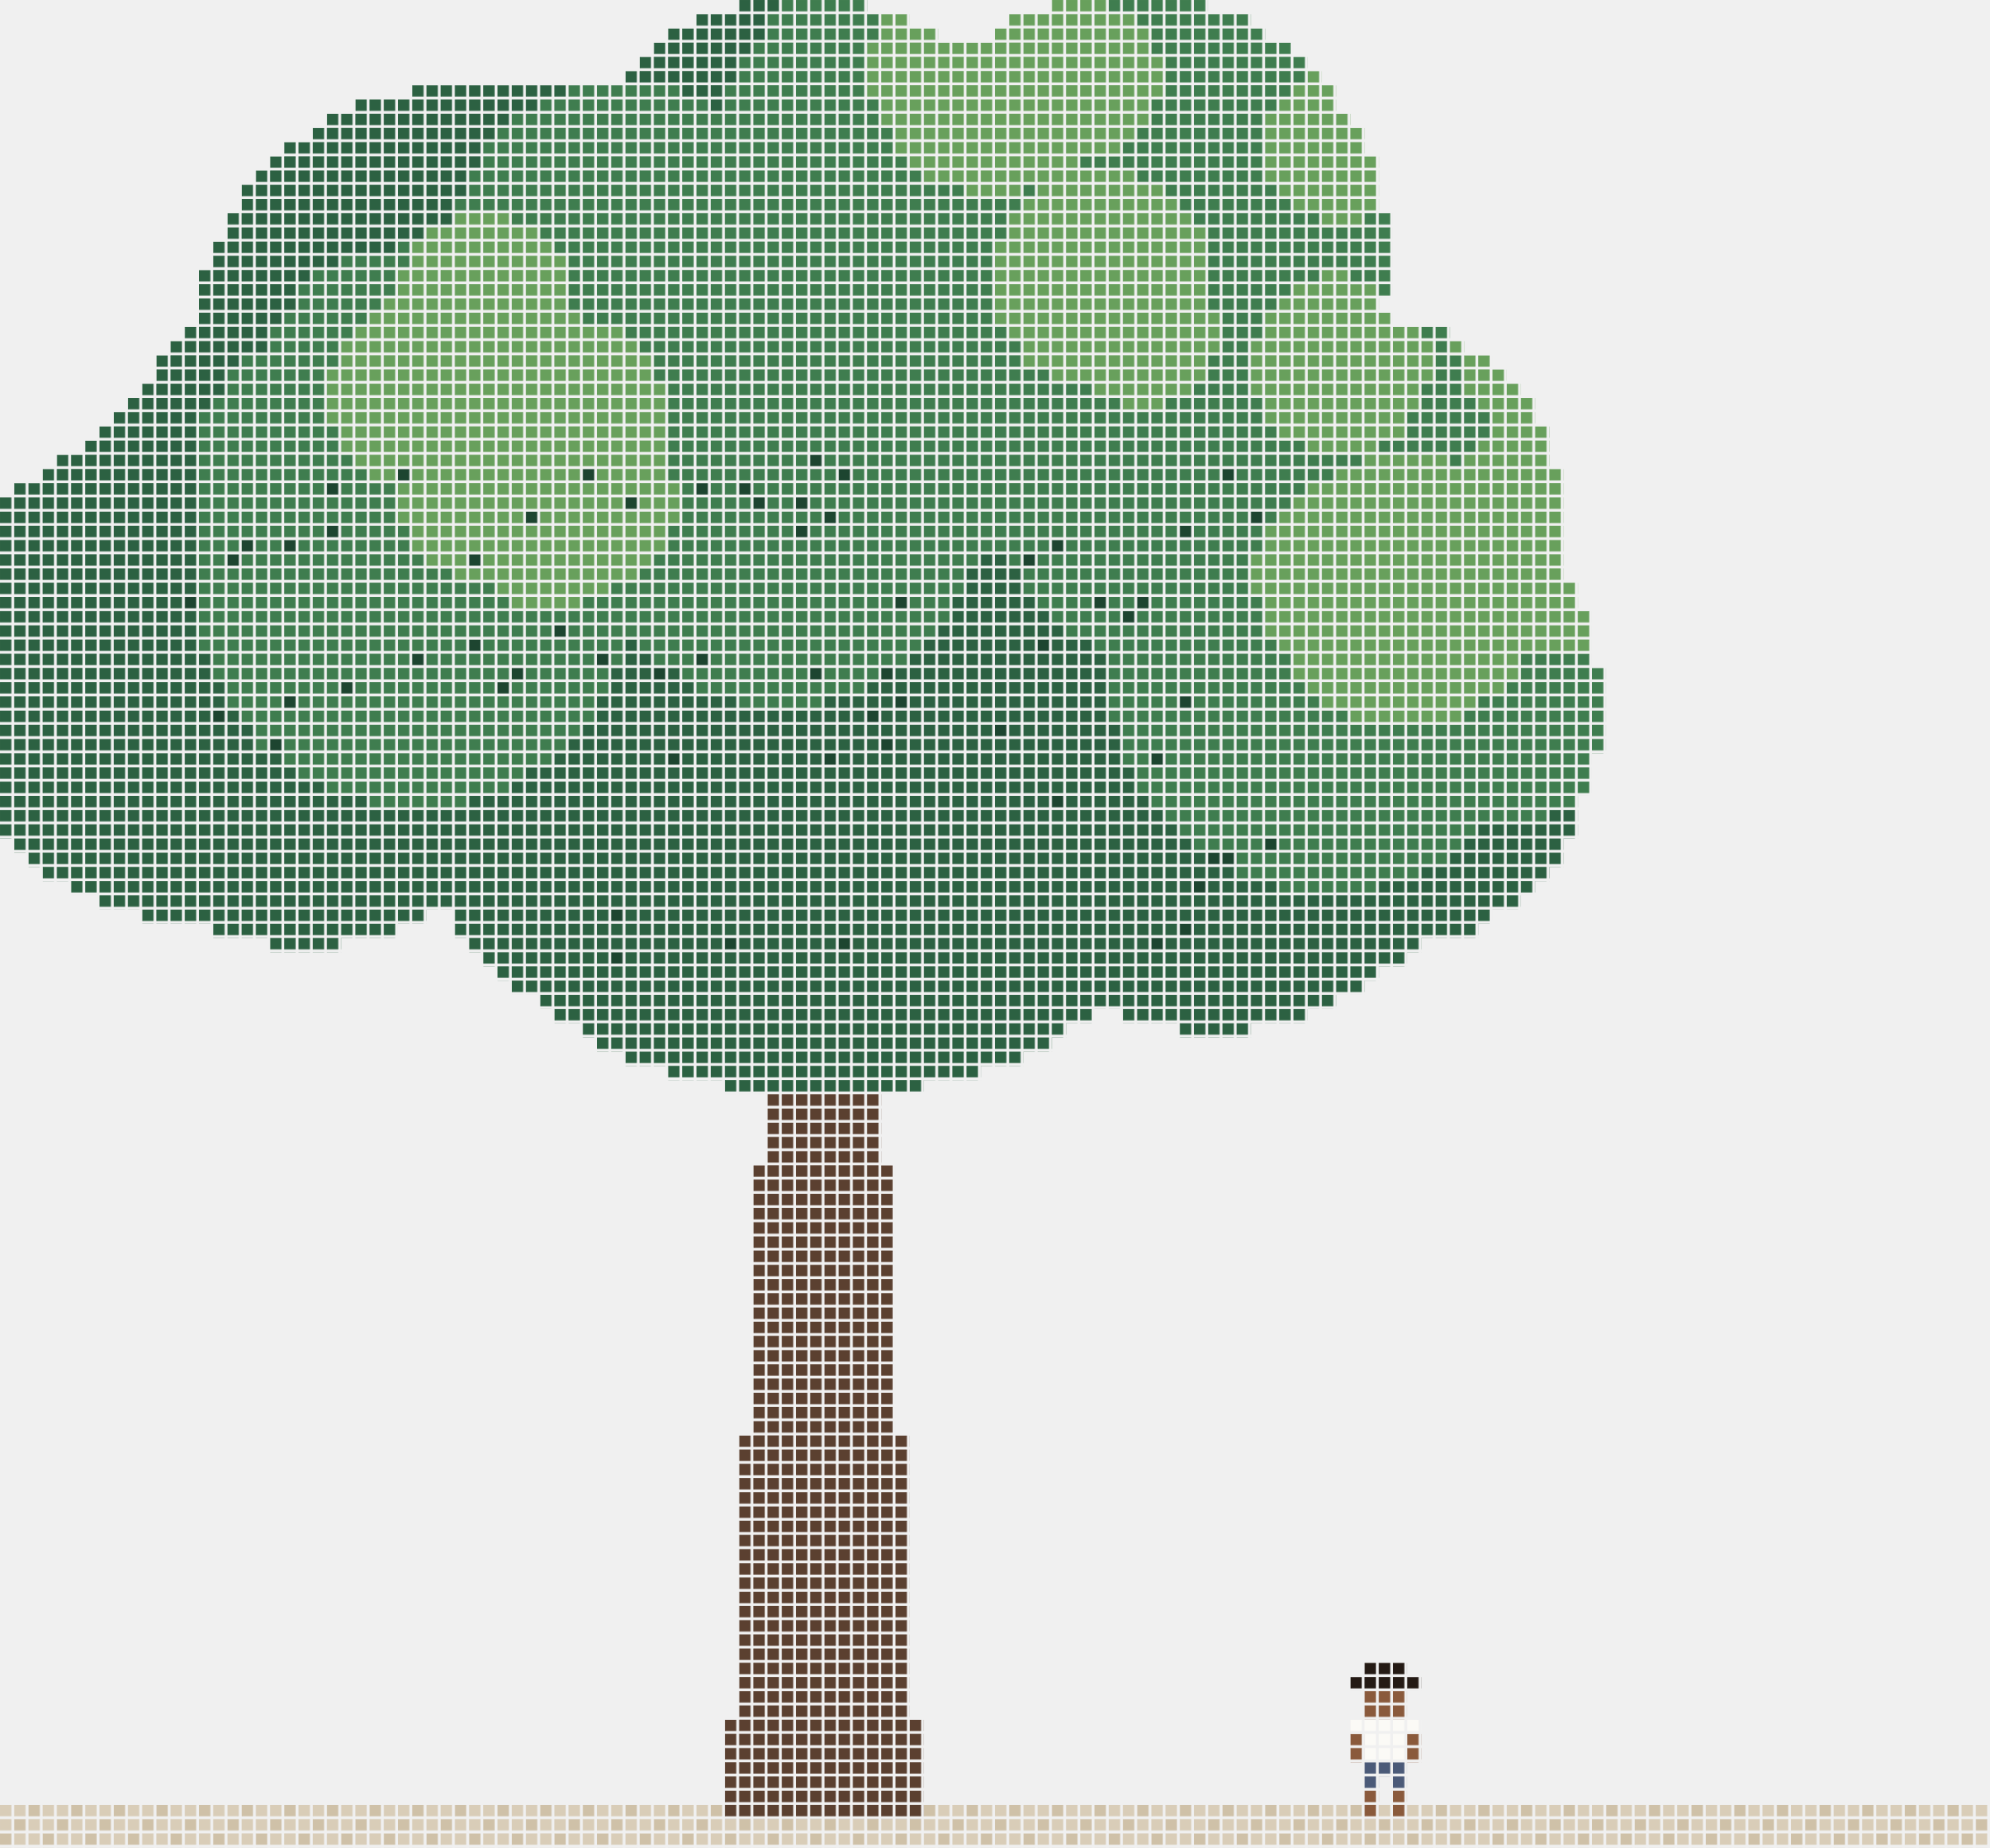
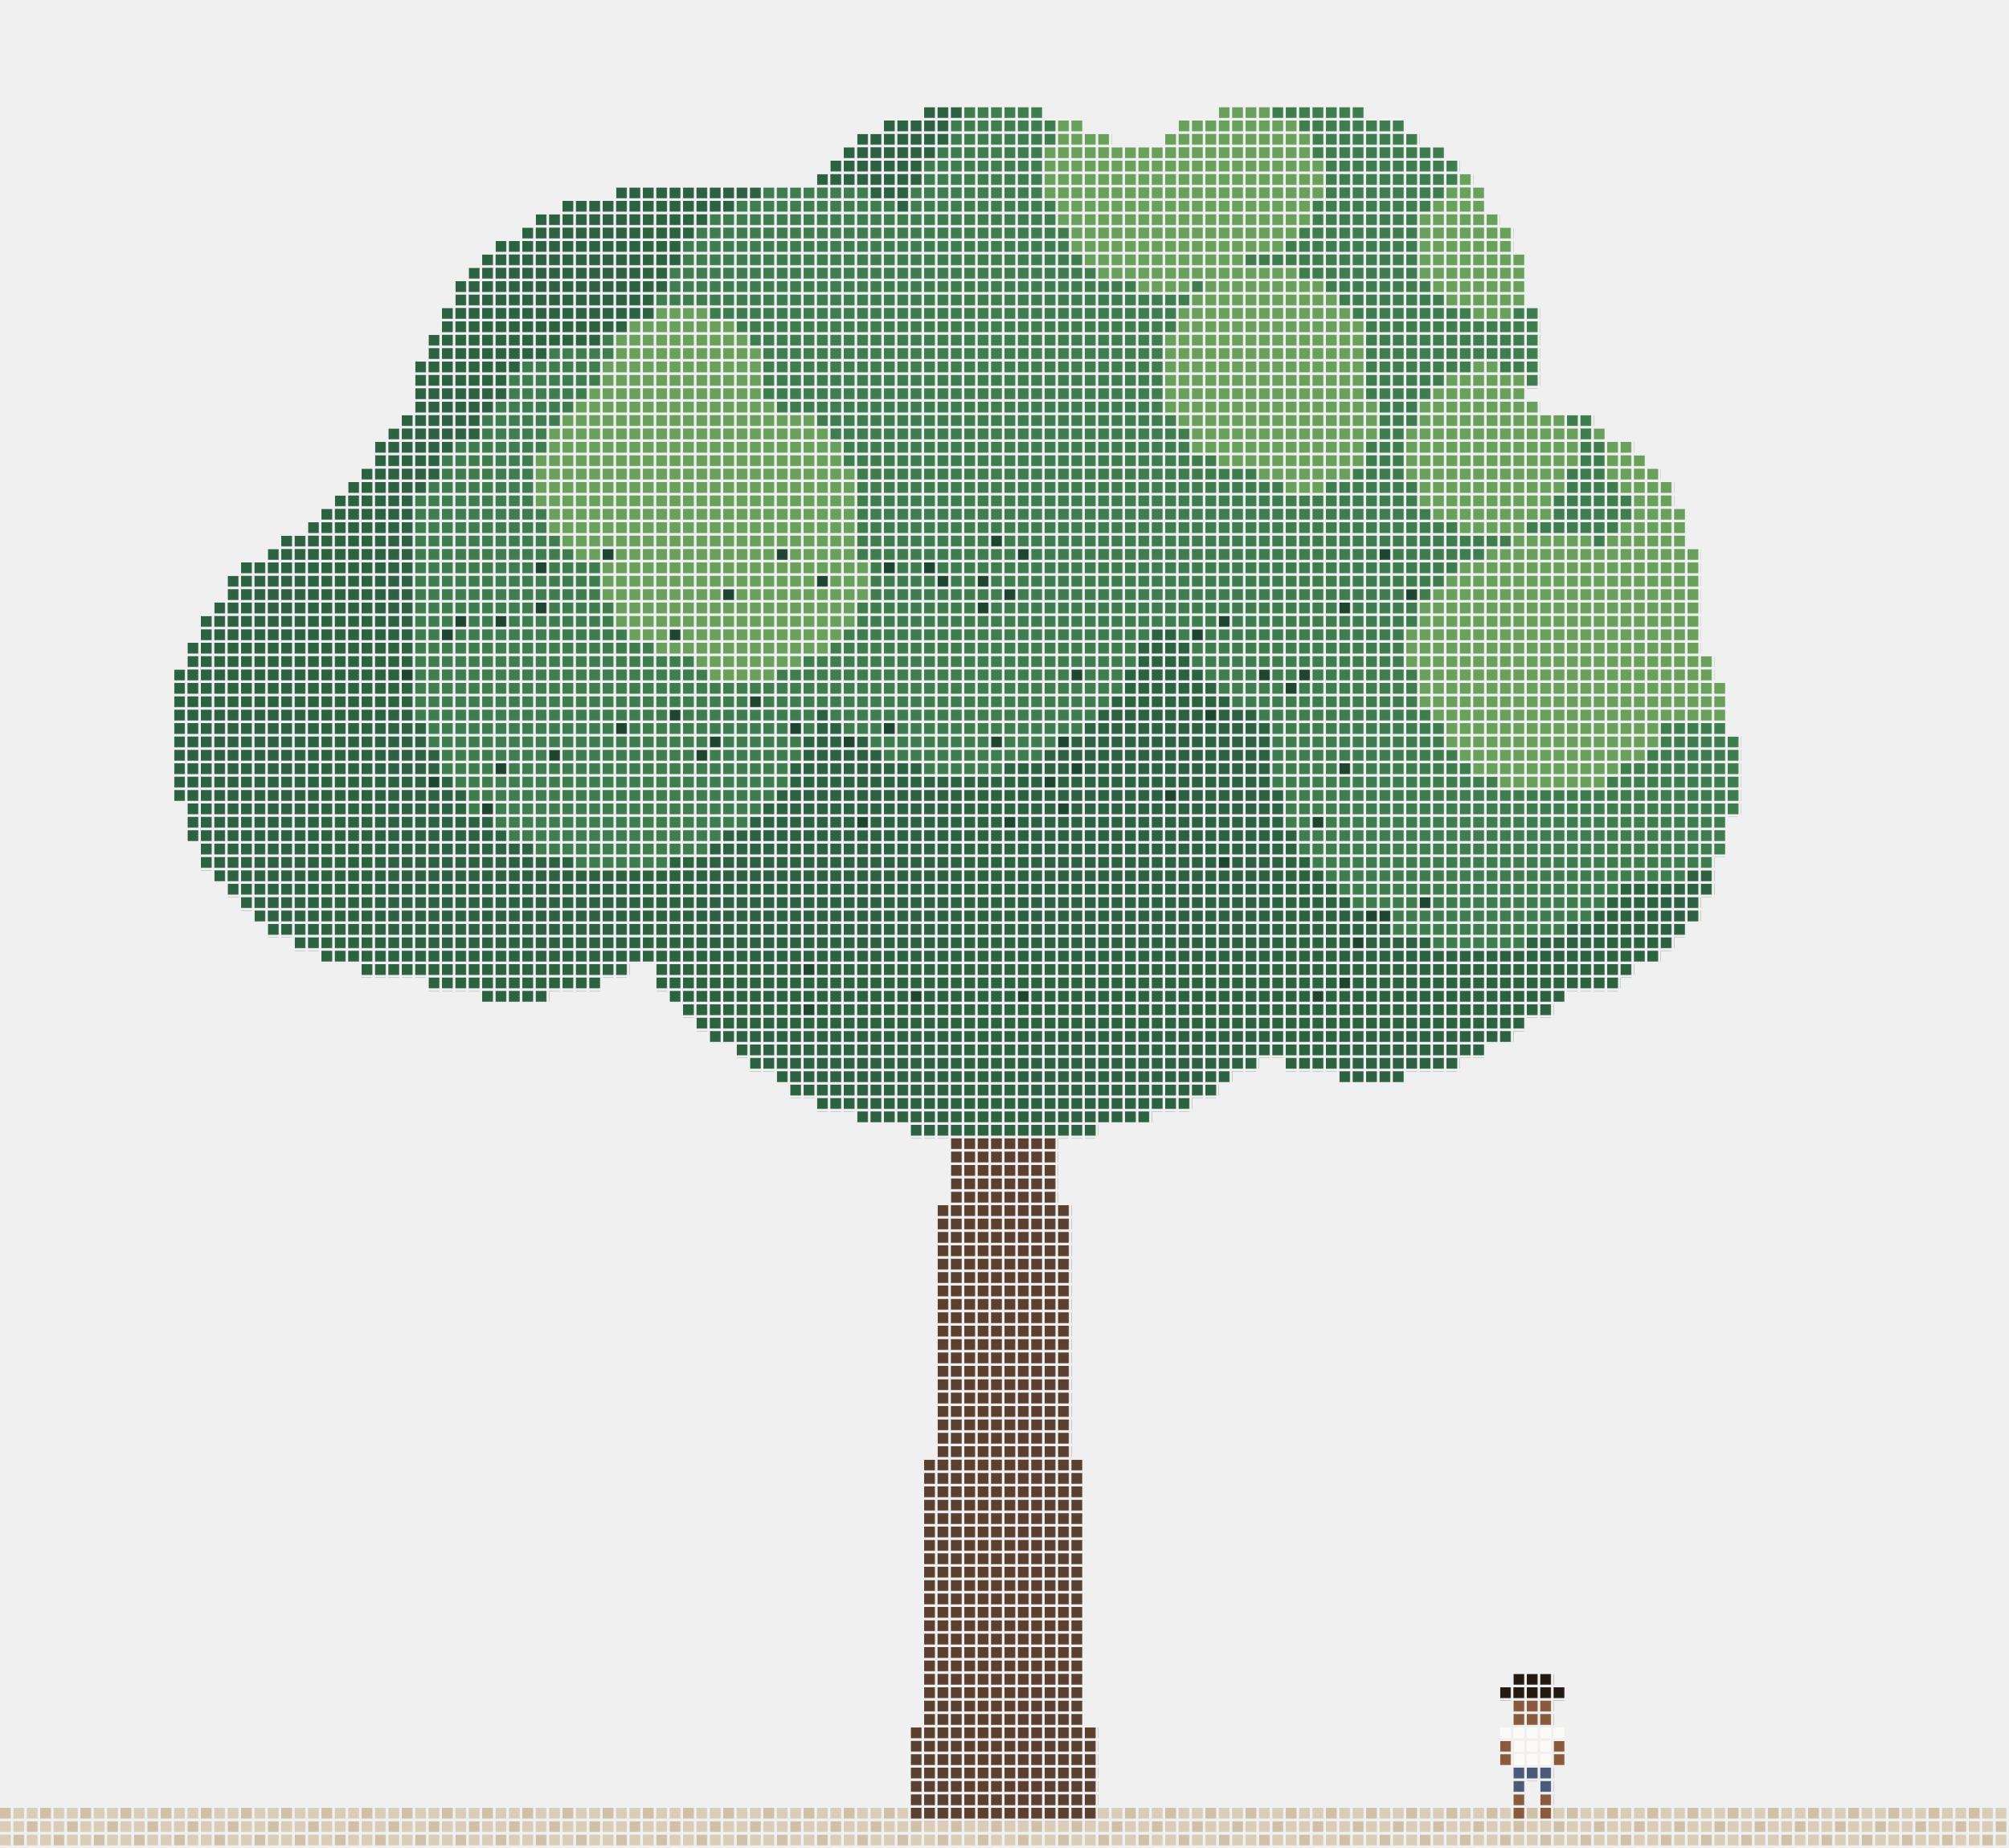
- <svg xmlns="http://www.w3.org/2000/svg" viewBox="0 0 140 130" preserveAspectRatio="xMidYMax meet">
+ <svg xmlns="http://www.w3.org/2000/svg" viewBox="0 0 150 138" preserveAspectRatio="xMidYMax meet">
  <defs>
    <pattern id="c" width="1" height="1" patternUnits="userSpaceOnUse">
      <rect width="0.8" height="0.8" fill="#fff" />
    </pattern>
    <mask id="m">
      <rect width="100%" height="100%" fill="url(#c)" />
    </mask>
  </defs>
  <g mask="url(#m)">
-     <path fill="#d9cdb8" d="M0 127h2v1h-2zM3 127h2v1h-2zM6 127h2v1h-2zM9 127h2v1h-2zM12 127h2v1h-2zM15 127h2v1h-2zM18 127h2v1h-2zM21 127h2v1h-2zM24 127h2v1h-2zM27 127h2v1h-2zM30 127h2v1h-2zM33 127h2v1h-2zM36 127h2v1h-2zM39 127h2v1h-2zM42 127h2v1h-2zM45 127h2v1h-2zM48 127h2v1h-2zM66 127h2v1h-2zM69 127h2v1h-2zM72 127h2v1h-2zM75 127h2v1h-2zM78 127h2v1h-2zM81 127h2v1h-2zM84 127h2v1h-2zM87 127h2v1h-2zM90 127h2v1h-2zM93 127h2v1h-2zM97 127h1v1h-1zM99 127h2v1h-2zM102 127h2v1h-2zM105 127h2v1h-2zM108 127h2v1h-2zM111 127h2v1h-2zM114 127h2v1h-2zM117 127h2v1h-2zM120 127h2v1h-2zM123 127h2v1h-2zM126 127h2v1h-2zM129 127h2v1h-2zM132 127h2v1h-2zM135 127h2v1h-2zM138 127h2v1h-2zM0 128h1v1h-1zM2 128h2v1h-2zM5 128h2v1h-2zM8 128h2v1h-2zM11 128h2v1h-2zM14 128h2v1h-2zM17 128h2v1h-2zM20 128h2v1h-2zM23 128h2v1h-2zM26 128h2v1h-2zM29 128h2v1h-2zM32 128h2v1h-2zM35 128h2v1h-2zM38 128h2v1h-2zM41 128h2v1h-2zM44 128h2v1h-2zM47 128h2v1h-2zM50 128h2v1h-2zM53 128h2v1h-2zM56 128h2v1h-2zM59 128h2v1h-2zM62 128h2v1h-2zM65 128h2v1h-2zM68 128h2v1h-2zM71 128h2v1h-2zM74 128h2v1h-2zM77 128h2v1h-2zM80 128h2v1h-2zM83 128h2v1h-2zM86 128h2v1h-2zM89 128h2v1h-2zM92 128h2v1h-2zM95 128h2v1h-2zM98 128h2v1h-2zM101 128h2v1h-2zM104 128h2v1h-2zM107 128h2v1h-2zM110 128h2v1h-2zM113 128h2v1h-2zM116 128h2v1h-2zM119 128h2v1h-2zM122 128h2v1h-2zM125 128h2v1h-2zM128 128h2v1h-2zM131 128h2v1h-2zM134 128h2v1h-2zM137 128h2v1h-2zM1 129h2v1h-2zM4 129h2v1h-2zM7 129h2v1h-2zM10 129h2v1h-2zM13 129h2v1h-2zM16 129h2v1h-2zM19 129h2v1h-2zM22 129h2v1h-2zM25 129h2v1h-2zM28 129h2v1h-2zM31 129h2v1h-2zM34 129h2v1h-2zM37 129h2v1h-2zM40 129h2v1h-2zM43 129h2v1h-2zM46 129h2v1h-2zM49 129h2v1h-2zM52 129h2v1h-2zM55 129h2v1h-2zM58 129h2v1h-2zM61 129h2v1h-2zM64 129h2v1h-2zM67 129h2v1h-2zM70 129h2v1h-2zM73 129h2v1h-2zM76 129h2v1h-2zM79 129h2v1h-2zM82 129h2v1h-2zM85 129h2v1h-2zM88 129h2v1h-2zM91 129h2v1h-2zM94 129h2v1h-2zM97 129h2v1h-2zM100 129h2v1h-2zM103 129h2v1h-2zM106 129h2v1h-2zM109 129h2v1h-2zM112 129h2v1h-2zM115 129h2v1h-2zM118 129h2v1h-2zM121 129h2v1h-2zM124 129h2v1h-2zM127 129h2v1h-2zM130 129h2v1h-2zM133 129h2v1h-2zM136 129h2v1h-2zM139 129h1v1h-1z" />
-     <path fill="#cfc1a8" d="M2 127h1v1h-1zM5 127h1v1h-1zM8 127h1v1h-1zM11 127h1v1h-1zM14 127h1v1h-1zM17 127h1v1h-1zM20 127h1v1h-1zM23 127h1v1h-1zM26 127h1v1h-1zM29 127h1v1h-1zM32 127h1v1h-1zM35 127h1v1h-1zM38 127h1v1h-1zM41 127h1v1h-1zM44 127h1v1h-1zM47 127h1v1h-1zM50 127h1v1h-1zM65 127h1v1h-1zM68 127h1v1h-1zM71 127h1v1h-1zM74 127h1v1h-1zM77 127h1v1h-1zM80 127h1v1h-1zM83 127h1v1h-1zM86 127h1v1h-1zM89 127h1v1h-1zM92 127h1v1h-1zM95 127h1v1h-1zM101 127h1v1h-1zM104 127h1v1h-1zM107 127h1v1h-1zM110 127h1v1h-1zM113 127h1v1h-1zM116 127h1v1h-1zM119 127h1v1h-1zM122 127h1v1h-1zM125 127h1v1h-1zM128 127h1v1h-1zM131 127h1v1h-1zM134 127h1v1h-1zM137 127h1v1h-1zM1 128h1v1h-1zM4 128h1v1h-1zM7 128h1v1h-1zM10 128h1v1h-1zM13 128h1v1h-1zM16 128h1v1h-1zM19 128h1v1h-1zM22 128h1v1h-1zM25 128h1v1h-1zM28 128h1v1h-1zM31 128h1v1h-1zM34 128h1v1h-1zM37 128h1v1h-1zM40 128h1v1h-1zM43 128h1v1h-1zM46 128h1v1h-1zM49 128h1v1h-1zM52 128h1v1h-1zM55 128h1v1h-1zM58 128h1v1h-1zM61 128h1v1h-1zM64 128h1v1h-1zM67 128h1v1h-1zM70 128h1v1h-1zM73 128h1v1h-1zM76 128h1v1h-1zM79 128h1v1h-1zM82 128h1v1h-1zM85 128h1v1h-1zM88 128h1v1h-1zM91 128h1v1h-1zM94 128h1v1h-1zM97 128h1v1h-1zM100 128h1v1h-1zM103 128h1v1h-1zM106 128h1v1h-1zM109 128h1v1h-1zM112 128h1v1h-1zM115 128h1v1h-1zM118 128h1v1h-1zM121 128h1v1h-1zM124 128h1v1h-1zM127 128h1v1h-1zM130 128h1v1h-1zM133 128h1v1h-1zM136 128h1v1h-1zM139 128h1v1h-1zM0 129h1v1h-1zM3 129h1v1h-1zM6 129h1v1h-1zM9 129h1v1h-1zM12 129h1v1h-1zM15 129h1v1h-1zM18 129h1v1h-1zM21 129h1v1h-1zM24 129h1v1h-1zM27 129h1v1h-1zM30 129h1v1h-1zM33 129h1v1h-1zM36 129h1v1h-1zM39 129h1v1h-1zM42 129h1v1h-1zM45 129h1v1h-1zM48 129h1v1h-1zM51 129h1v1h-1zM54 129h1v1h-1zM57 129h1v1h-1zM60 129h1v1h-1zM63 129h1v1h-1zM66 129h1v1h-1zM69 129h1v1h-1zM72 129h1v1h-1zM75 129h1v1h-1zM78 129h1v1h-1zM81 129h1v1h-1zM84 129h1v1h-1zM87 129h1v1h-1zM90 129h1v1h-1zM93 129h1v1h-1zM96 129h1v1h-1zM99 129h1v1h-1zM102 129h1v1h-1zM105 129h1v1h-1zM108 129h1v1h-1zM111 129h1v1h-1zM114 129h1v1h-1zM117 129h1v1h-1zM120 129h1v1h-1zM123 129h1v1h-1zM126 129h1v1h-1zM129 129h1v1h-1zM132 129h1v1h-1zM135 129h1v1h-1zM138 129h1v1h-1z" />
-     <path fill="#5b4030" d="M54 77h8v1h-8zM54 78h8v1h-8zM54 79h8v1h-8zM54 80h8v1h-8zM54 81h8v1h-8zM53 82h10v1h-10zM53 83h10v1h-10zM53 84h10v1h-10zM53 85h10v1h-10zM53 86h10v1h-10zM53 87h10v1h-10zM53 88h10v1h-10zM53 89h10v1h-10zM53 90h10v1h-10zM53 91h10v1h-10zM53 92h10v1h-10zM53 93h10v1h-10zM53 94h10v1h-10zM53 95h10v1h-10zM53 96h10v1h-10zM53 97h10v1h-10zM53 98h10v1h-10zM53 99h10v1h-10zM53 100h10v1h-10zM52 101h12v1h-12zM52 102h12v1h-12zM52 103h12v1h-12zM52 104h12v1h-12zM52 105h12v1h-12zM52 106h12v1h-12zM52 107h12v1h-12zM52 108h12v1h-12zM52 109h12v1h-12zM52 110h12v1h-12zM52 111h12v1h-12zM52 112h12v1h-12zM52 113h12v1h-12zM52 114h12v1h-12zM52 115h12v1h-12zM52 116h12v1h-12zM52 117h12v1h-12zM52 118h12v1h-12zM52 119h12v1h-12zM52 120h12v1h-12zM51 121h14v1h-14zM51 122h14v1h-14zM51 123h14v1h-14zM51 124h14v1h-14zM51 125h14v1h-14zM51 126h14v1h-14zM51 127h14v1h-14z" />
-     <path fill="#2c6142" d="M52 0h3v1h-3zM49 1h5v1h-5zM47 2h7v1h-7zM46 3h7v1h-7zM45 4h7v1h-7zM44 5h8v1h-8zM29 6h11v1h-11zM48 6h3v1h-3zM25 7h13v1h-13zM50 7h1v1h-1zM23 8h13v1h-13zM22 9h13v1h-13zM20 10h14v1h-14zM19 11h15v1h-15zM18 12h15v1h-15zM17 13h16v1h-16zM17 14h15v1h-15zM16 15h16v1h-16zM16 16h14v1h-14zM15 17h13v1h-13zM15 18h9v1h-9zM14 19h8v1h-8zM14 20h7v1h-7zM14 21h7v1h-7zM14 22h6v1h-6zM13 23h6v1h-6zM12 24h7v1h-7zM11 25h6v1h-6zM11 26h5v1h-5zM10 27h6v1h-6zM9 28h6v1h-6zM8 29h6v1h-6zM7 30h7v1h-7zM6 31h8v1h-8zM4 32h10v1h-10zM3 33h11v1h-11zM1 34h13v1h-13zM0 35h14v1h-14zM0 36h14v1h-14zM0 37h14v1h-14zM0 38h14v1h-14zM0 39h14v1h-14zM69 39h2v1h-2zM0 40h14v1h-14zM68 40h4v1h-4zM0 41h14v1h-14zM68 41h4v1h-4zM0 42h13v1h-13zM67 42h6v1h-6zM0 43h14v1h-14zM67 43h7v1h-7zM0 44h14v1h-14zM66 44h9v1h-9zM0 45h14v1h-14zM44 45h1v1h-1zM65 45h8v1h-8zM74 45h3v1h-3zM0 46h15v1h-15zM44 46h2v1h-2zM64 46h14v1h-14zM0 47h15v1h-15zM43 47h3v1h-3zM47 47h1v1h-1zM63 47h15v1h-15zM0 48h16v1h-16zM43 48h6v1h-6zM61 48h17v1h-17zM0 49h16v1h-16zM42 49h10v1h-10zM58 49h5v1h-5zM64 49h14v1h-14zM0 50h15v1h-15zM16 50h1v1h-1zM42 50h19v1h-19zM62 50h16v1h-16zM0 51h18v1h-18zM41 51h29v1h-29zM71 51h8v1h-8zM0 52h18v1h-18zM40 52h22v1h-22zM63 52h16v1h-16zM0 53h20v1h-20zM39 53h8v1h-8zM48 53h10v1h-10zM59 53h20v1h-20zM0 54h21v1h-21zM37 54h43v1h-43zM0 55h23v1h-23zM36 55h44v1h-44zM0 56h26v1h-26zM33 56h41v1h-41zM75 56h6v1h-6zM0 57h82v1h-82zM109 57h2v1h-2zM0 58h83v1h-83zM104 58h7v1h-7zM1 59h83v1h-83zM103 59h7v1h-7zM2 60h83v1h-83zM102 60h8v1h-8zM3 61h84v1h-84zM100 61h9v1h-9zM5 62h79v1h-79zM85 62h5v1h-5zM97 62h11v1h-11zM7 63h100v1h-100zM10 64h20v1h-20zM32 64h11v1h-11zM44 64h61v1h-61zM15 65h13v1h-13zM32 65h51v1h-51zM84 65h20v1h-20zM19 66h5v1h-5zM33 66h18v1h-18zM52 66h7v1h-7zM60 66h21v1h-21zM82 66h18v1h-18zM34 67h9v1h-9zM44 67h55v1h-55zM35 68h62v1h-62zM36 69h60v1h-60zM38 70h56v1h-56zM39 71h38v1h-38zM79 71h13v1h-13zM41 72h34v1h-34zM83 72h5v1h-5zM42 73h32v1h-32zM44 74h28v1h-28zM47 75h22v1h-22zM51 76h14v1h-14z" />
-     <path fill="#3f7d4f" d="M55 0h6v1h-6zM78 0h7v1h-7zM54 1h8v1h-8zM80 1h8v1h-8zM54 2h8v1h-8zM81 2h8v1h-8zM53 3h8v1h-8zM81 3h10v1h-10zM52 4h9v1h-9zM82 4h10v1h-10zM52 5h9v1h-9zM82 5h10v1h-10zM40 6h8v1h-8zM51 6h10v1h-10zM82 6h9v1h-9zM38 7h12v1h-12zM51 7h11v1h-11zM81 7h9v1h-9zM36 8h26v1h-26zM81 8h8v1h-8zM35 9h28v1h-28zM80 9h9v1h-9zM34 10h29v1h-29zM79 10h10v1h-10zM34 11h30v1h-30zM76 11h13v1h-13zM33 12h32v1h-32zM80 12h9v1h-9zM33 13h35v1h-35zM72 13h1v1h-1zM82 13h8v1h-8zM32 14h40v1h-40zM83 14h8v1h-8zM36 15h35v1h-35zM84 15h9v1h-9zM96 15h2v1h-2zM38 16h33v1h-33zM85 16h13v1h-13zM28 17h1v1h-1zM39 17h31v1h-31zM85 17h13v1h-13zM24 18h5v1h-5zM40 18h30v1h-30zM85 18h13v1h-13zM22 19h6v1h-6zM40 19h30v1h-30zM85 19h8v1h-8zM95 19h3v1h-3zM21 20h7v1h-7zM40 20h30v1h-30zM85 20h6v1h-6zM97 20h1v1h-1zM21 21h6v1h-6zM40 21h30v1h-30zM85 21h5v1h-5zM20 22h6v1h-6zM41 22h29v1h-29zM86 22h3v1h-3zM19 23h6v1h-6zM44 23h27v1h-27zM86 23h3v1h-3zM100 23h2v1h-2zM19 24h5v1h-5zM45 24h27v1h-27zM86 24h2v1h-2zM101 24h1v1h-1zM17 25h7v1h-7zM46 25h26v1h-26zM85 25h3v1h-3zM101 25h2v1h-2zM16 26h7v1h-7zM46 26h28v1h-28zM85 26h3v1h-3zM101 26h2v1h-2zM16 27h7v1h-7zM47 27h30v1h-30zM84 27h4v1h-4zM100 27h3v1h-3zM15 28h8v1h-8zM47 28h32v1h-32zM82 28h7v1h-7zM100 28h4v1h-4zM14 29h9v1h-9zM47 29h42v1h-42zM99 29h6v1h-6zM14 30h10v1h-10zM47 30h43v1h-43zM99 30h6v1h-6zM14 31h10v1h-10zM47 31h45v1h-45zM97 31h7v1h-7zM14 32h11v1h-11zM47 32h10v1h-10zM58 32h38v1h-38zM102 32h1v1h-1zM14 33h12v1h-12zM47 33h12v1h-12zM60 33h26v1h-26zM87 33h7v1h-7zM14 34h9v1h-9zM24 34h4v1h-4zM48 34h1v1h-1zM50 34h2v1h-2zM53 34h39v1h-39zM14 35h14v1h-14zM48 35h5v1h-5zM54 35h2v1h-2zM57 35h34v1h-34zM14 36h14v1h-14zM48 36h10v1h-10zM59 36h29v1h-29zM89 36h1v1h-1zM14 37h9v1h-9zM24 37h5v1h-5zM47 37h9v1h-9zM57 37h26v1h-26zM84 37h5v1h-5zM14 38h3v1h-3zM18 38h2v1h-2zM21 38h8v1h-8zM47 38h27v1h-27zM75 38h14v1h-14zM14 39h2v1h-2zM17 39h13v1h-13zM46 39h23v1h-23zM71 39h1v1h-1zM73 39h15v1h-15zM14 40h18v1h-18zM45 40h23v1h-23zM72 40h16v1h-16zM14 41h21v1h-21zM43 41h25v1h-25zM72 41h16v1h-16zM14 42h22v1h-22zM41 42h22v1h-22zM64 42h3v1h-3zM73 42h4v1h-4zM78 42h2v1h-2zM81 42h8v1h-8zM14 43h53v1h-53zM74 43h5v1h-5zM80 43h9v1h-9zM14 44h25v1h-25zM40 44h26v1h-26zM75 44h14v1h-14zM14 45h19v1h-19zM34 45h10v1h-10zM45 45h20v1h-20zM77 45h13v1h-13zM15 46h14v1h-14zM30 46h12v1h-12zM43 46h1v1h-1zM46 46h3v1h-3zM50 46h14v1h-14zM78 46h13v1h-13zM107 46h5v1h-5zM15 47h21v1h-21zM37 47h6v1h-6zM48 47h9v1h-9zM58 47h4v1h-4zM78 47h13v1h-13zM107 47h6v1h-6zM16 48h8v1h-8zM25 48h10v1h-10zM36 48h7v1h-7zM49 48h12v1h-12zM78 48h14v1h-14zM106 48h7v1h-7zM16 49h4v1h-4zM21 49h21v1h-21zM52 49h6v1h-6zM78 49h5v1h-5zM84 49h9v1h-9zM104 49h9v1h-9zM17 50h25v1h-25zM78 50h17v1h-17zM103 50h10v1h-10zM18 51h23v1h-23zM79 51h34v1h-34zM18 52h1v1h-1zM20 52h20v1h-20zM79 52h34v1h-34zM20 53h19v1h-19zM79 53h2v1h-2zM82 53h30v1h-30zM21 54h16v1h-16zM80 54h32v1h-32zM23 55h13v1h-13zM80 55h32v1h-32zM26 56h7v1h-7zM81 56h30v1h-30zM82 57h27v1h-27zM83 58h21v1h-21zM84 59h5v1h-5zM90 59h13v1h-13zM87 60h15v1h-15zM87 61h13v1h-13zM90 62h7v1h-7z" />
-     <path fill="#68a05c" d="M74 0h4v1h-4zM62 1h2v1h-2zM71 1h9v1h-9zM62 2h4v1h-4zM70 2h11v1h-11zM61 3h20v1h-20zM61 4h21v1h-21zM61 5h21v1h-21zM92 5h1v1h-1zM61 6h21v1h-21zM91 6h3v1h-3zM62 7h19v1h-19zM90 7h4v1h-4zM62 8h19v1h-19zM89 8h6v1h-6zM63 9h17v1h-17zM89 9h7v1h-7zM63 10h16v1h-16zM89 10h7v1h-7zM64 11h12v1h-12zM89 11h8v1h-8zM65 12h15v1h-15zM89 12h8v1h-8zM68 13h4v1h-4zM73 13h9v1h-9zM90 13h7v1h-7zM72 14h11v1h-11zM91 14h6v1h-6zM32 15h4v1h-4zM71 15h13v1h-13zM93 15h3v1h-3zM30 16h8v1h-8zM71 16h14v1h-14zM29 17h10v1h-10zM70 17h15v1h-15zM29 18h11v1h-11zM70 18h15v1h-15zM28 19h12v1h-12zM70 19h15v1h-15zM93 19h2v1h-2zM28 20h12v1h-12zM70 20h15v1h-15zM91 20h6v1h-6zM27 21h13v1h-13zM70 21h15v1h-15zM90 21h7v1h-7zM26 22h15v1h-15zM70 22h16v1h-16zM89 22h9v1h-9zM25 23h19v1h-19zM71 23h15v1h-15zM89 23h11v1h-11zM24 24h21v1h-21zM72 24h14v1h-14zM88 24h13v1h-13zM102 24h1v1h-1zM24 25h22v1h-22zM72 25h13v1h-13zM88 25h13v1h-13zM103 25h2v1h-2zM23 26h23v1h-23zM74 26h11v1h-11zM88 26h13v1h-13zM103 26h3v1h-3zM23 27h24v1h-24zM77 27h7v1h-7zM88 27h12v1h-12zM103 27h4v1h-4zM23 28h24v1h-24zM79 28h3v1h-3zM89 28h11v1h-11zM104 28h4v1h-4zM23 29h24v1h-24zM89 29h10v1h-10zM105 29h3v1h-3zM24 30h23v1h-23zM90 30h9v1h-9zM105 30h4v1h-4zM24 31h23v1h-23zM92 31h5v1h-5zM104 31h5v1h-5zM25 32h22v1h-22zM96 32h6v1h-6zM103 32h6v1h-6zM26 33h2v1h-2zM29 33h12v1h-12zM42 33h5v1h-5zM94 33h16v1h-16zM28 34h20v1h-20zM92 34h18v1h-18zM28 35h16v1h-16zM45 35h3v1h-3zM91 35h19v1h-19zM28 36h9v1h-9zM38 36h10v1h-10zM90 36h20v1h-20zM29 37h18v1h-18zM89 37h21v1h-21zM29 38h18v1h-18zM89 38h21v1h-21zM30 39h3v1h-3zM34 39h12v1h-12zM88 39h22v1h-22zM32 40h13v1h-13zM88 40h22v1h-22zM35 41h8v1h-8zM88 41h23v1h-23zM36 42h5v1h-5zM89 42h22v1h-22zM89 43h23v1h-23zM89 44h23v1h-23zM90 45h22v1h-22zM91 46h16v1h-16zM91 47h16v1h-16zM92 48h14v1h-14zM93 49h11v1h-11zM95 50h8v1h-8z" />
-     <path fill="#1d4530" d="M57 32h1v1h-1zM28 33h1v1h-1zM41 33h1v1h-1zM59 33h1v1h-1zM86 33h1v1h-1zM23 34h1v1h-1zM49 34h1v1h-1zM52 34h1v1h-1zM44 35h1v1h-1zM53 35h1v1h-1zM56 35h1v1h-1zM37 36h1v1h-1zM58 36h1v1h-1zM88 36h1v1h-1zM23 37h1v1h-1zM56 37h1v1h-1zM83 37h1v1h-1zM17 38h1v1h-1zM20 38h1v1h-1zM74 38h1v1h-1zM16 39h1v1h-1zM33 39h1v1h-1zM72 39h1v1h-1zM13 42h1v1h-1zM63 42h1v1h-1zM77 42h1v1h-1zM80 42h1v1h-1zM79 43h1v1h-1zM39 44h1v1h-1zM33 45h1v1h-1zM73 45h1v1h-1zM29 46h1v1h-1zM42 46h1v1h-1zM49 46h1v1h-1zM36 47h1v1h-1zM46 47h1v1h-1zM57 47h1v1h-1zM62 47h1v1h-1zM24 48h1v1h-1zM35 48h1v1h-1zM20 49h1v1h-1zM63 49h1v1h-1zM83 49h1v1h-1zM15 50h1v1h-1zM61 50h1v1h-1zM70 51h1v1h-1zM19 52h1v1h-1zM62 52h1v1h-1zM47 53h1v1h-1zM58 53h1v1h-1zM81 53h1v1h-1zM74 56h1v1h-1zM89 59h1v1h-1zM85 60h2v1h-2zM84 62h1v1h-1zM43 64h1v1h-1zM83 65h1v1h-1zM51 66h1v1h-1zM59 66h1v1h-1zM81 66h1v1h-1zM43 67h1v1h-1z" />
-     <path fill="#241a14" d="M96 117h3v1h-3zM95 118h5v1h-5z" />
-     <path fill="#8a5a3c" d="M96 119h3v1h-3zM96 120h3v1h-3zM95 122h1v1h-1zM99 122h1v1h-1zM95 123h1v1h-1zM99 123h1v1h-1zM96 126h1v1h-1zM98 126h1v1h-1zM96 127h1v1h-1zM98 127h1v1h-1z" />
-     <path fill="#fbfaf6" d="M95 121h5v1h-5zM96 122h3v1h-3zM96 123h3v1h-3z" />
-     <path fill="#4b5a78" d="M96 124h3v1h-3zM96 125h1v1h-1zM98 125h1v1h-1z" />
+     <path fill="#cfc1a8" d="M0 135h1v1h-1zM3 135h1v1h-1zM6 135h1v1h-1zM9 135h1v1h-1zM12 135h1v1h-1zM15 135h1v1h-1zM18 135h1v1h-1zM21 135h1v1h-1zM24 135h1v1h-1zM27 135h1v1h-1zM30 135h1v1h-1zM33 135h1v1h-1zM36 135h1v1h-1zM39 135h1v1h-1zM42 135h1v1h-1zM45 135h1v1h-1zM48 135h1v1h-1zM51 135h1v1h-1zM54 135h1v1h-1zM57 135h1v1h-1zM60 135h1v1h-1zM63 135h1v1h-1zM66 135h1v1h-1zM84 135h1v1h-1zM87 135h1v1h-1zM90 135h1v1h-1zM93 135h1v1h-1zM96 135h1v1h-1zM99 135h1v1h-1zM102 135h1v1h-1zM105 135h1v1h-1zM108 135h1v1h-1zM111 135h1v1h-1zM114 135h1v1h-1zM117 135h1v1h-1zM120 135h1v1h-1zM123 135h1v1h-1zM126 135h1v1h-1zM129 135h1v1h-1zM132 135h1v1h-1zM135 135h1v1h-1zM138 135h1v1h-1zM141 135h1v1h-1zM144 135h1v1h-1zM147 135h1v1h-1zM2 136h1v1h-1zM5 136h1v1h-1zM8 136h1v1h-1zM11 136h1v1h-1zM14 136h1v1h-1zM17 136h1v1h-1zM20 136h1v1h-1zM23 136h1v1h-1zM26 136h1v1h-1zM29 136h1v1h-1zM32 136h1v1h-1zM35 136h1v1h-1zM38 136h1v1h-1zM41 136h1v1h-1zM44 136h1v1h-1zM47 136h1v1h-1zM50 136h1v1h-1zM53 136h1v1h-1zM56 136h1v1h-1zM59 136h1v1h-1zM62 136h1v1h-1zM65 136h1v1h-1zM68 136h1v1h-1zM71 136h1v1h-1zM74 136h1v1h-1zM77 136h1v1h-1zM80 136h1v1h-1zM83 136h1v1h-1zM86 136h1v1h-1zM89 136h1v1h-1zM92 136h1v1h-1zM95 136h1v1h-1zM98 136h1v1h-1zM101 136h1v1h-1zM104 136h1v1h-1zM107 136h1v1h-1zM110 136h1v1h-1zM113 136h1v1h-1zM116 136h1v1h-1zM119 136h1v1h-1zM122 136h1v1h-1zM125 136h1v1h-1zM128 136h1v1h-1zM131 136h1v1h-1zM134 136h1v1h-1zM137 136h1v1h-1zM140 136h1v1h-1zM143 136h1v1h-1zM146 136h1v1h-1zM149 136h1v1h-1zM1 137h1v1h-1zM4 137h1v1h-1zM7 137h1v1h-1zM10 137h1v1h-1zM13 137h1v1h-1zM16 137h1v1h-1zM19 137h1v1h-1zM22 137h1v1h-1zM25 137h1v1h-1zM28 137h1v1h-1zM31 137h1v1h-1zM34 137h1v1h-1zM37 137h1v1h-1zM40 137h1v1h-1zM43 137h1v1h-1zM46 137h1v1h-1zM49 137h1v1h-1zM52 137h1v1h-1zM55 137h1v1h-1zM58 137h1v1h-1zM61 137h1v1h-1zM64 137h1v1h-1zM67 137h1v1h-1zM70 137h1v1h-1zM73 137h1v1h-1zM76 137h1v1h-1zM79 137h1v1h-1zM82 137h1v1h-1zM85 137h1v1h-1zM88 137h1v1h-1zM91 137h1v1h-1zM94 137h1v1h-1zM97 137h1v1h-1zM100 137h1v1h-1zM103 137h1v1h-1zM106 137h1v1h-1zM109 137h1v1h-1zM112 137h1v1h-1zM115 137h1v1h-1zM118 137h1v1h-1zM121 137h1v1h-1zM124 137h1v1h-1zM127 137h1v1h-1zM130 137h1v1h-1zM133 137h1v1h-1zM136 137h1v1h-1zM139 137h1v1h-1zM142 137h1v1h-1zM145 137h1v1h-1zM148 137h1v1h-1z" />
+     <path fill="#d9cdb8" d="M1 135h2v1h-2zM4 135h2v1h-2zM7 135h2v1h-2zM10 135h2v1h-2zM13 135h2v1h-2zM16 135h2v1h-2zM19 135h2v1h-2zM22 135h2v1h-2zM25 135h2v1h-2zM28 135h2v1h-2zM31 135h2v1h-2zM34 135h2v1h-2zM37 135h2v1h-2zM40 135h2v1h-2zM43 135h2v1h-2zM46 135h2v1h-2zM49 135h2v1h-2zM52 135h2v1h-2zM55 135h2v1h-2zM58 135h2v1h-2zM61 135h2v1h-2zM64 135h2v1h-2zM67 135h1v1h-1zM82 135h2v1h-2zM85 135h2v1h-2zM88 135h2v1h-2zM91 135h2v1h-2zM94 135h2v1h-2zM97 135h2v1h-2zM100 135h2v1h-2zM103 135h2v1h-2zM106 135h2v1h-2zM109 135h2v1h-2zM112 135h1v1h-1zM116 135h1v1h-1zM118 135h2v1h-2zM121 135h2v1h-2zM124 135h2v1h-2zM127 135h2v1h-2zM130 135h2v1h-2zM133 135h2v1h-2zM136 135h2v1h-2zM139 135h2v1h-2zM142 135h2v1h-2zM145 135h2v1h-2zM148 135h2v1h-2zM0 136h2v1h-2zM3 136h2v1h-2zM6 136h2v1h-2zM9 136h2v1h-2zM12 136h2v1h-2zM15 136h2v1h-2zM18 136h2v1h-2zM21 136h2v1h-2zM24 136h2v1h-2zM27 136h2v1h-2zM30 136h2v1h-2zM33 136h2v1h-2zM36 136h2v1h-2zM39 136h2v1h-2zM42 136h2v1h-2zM45 136h2v1h-2zM48 136h2v1h-2zM51 136h2v1h-2zM54 136h2v1h-2zM57 136h2v1h-2zM60 136h2v1h-2zM63 136h2v1h-2zM66 136h2v1h-2zM69 136h2v1h-2zM72 136h2v1h-2zM75 136h2v1h-2zM78 136h2v1h-2zM81 136h2v1h-2zM84 136h2v1h-2zM87 136h2v1h-2zM90 136h2v1h-2zM93 136h2v1h-2zM96 136h2v1h-2zM99 136h2v1h-2zM102 136h2v1h-2zM105 136h2v1h-2zM108 136h2v1h-2zM111 136h2v1h-2zM114 136h2v1h-2zM117 136h2v1h-2zM120 136h2v1h-2zM123 136h2v1h-2zM126 136h2v1h-2zM129 136h2v1h-2zM132 136h2v1h-2zM135 136h2v1h-2zM138 136h2v1h-2zM141 136h2v1h-2zM144 136h2v1h-2zM147 136h2v1h-2zM0 137h1v1h-1zM2 137h2v1h-2zM5 137h2v1h-2zM8 137h2v1h-2zM11 137h2v1h-2zM14 137h2v1h-2zM17 137h2v1h-2zM20 137h2v1h-2zM23 137h2v1h-2zM26 137h2v1h-2zM29 137h2v1h-2zM32 137h2v1h-2zM35 137h2v1h-2zM38 137h2v1h-2zM41 137h2v1h-2zM44 137h2v1h-2zM47 137h2v1h-2zM50 137h2v1h-2zM53 137h2v1h-2zM56 137h2v1h-2zM59 137h2v1h-2zM62 137h2v1h-2zM65 137h2v1h-2zM68 137h2v1h-2zM71 137h2v1h-2zM74 137h2v1h-2zM77 137h2v1h-2zM80 137h2v1h-2zM83 137h2v1h-2zM86 137h2v1h-2zM89 137h2v1h-2zM92 137h2v1h-2zM95 137h2v1h-2zM98 137h2v1h-2zM101 137h2v1h-2zM104 137h2v1h-2zM107 137h2v1h-2zM110 137h2v1h-2zM113 137h2v1h-2zM116 137h2v1h-2zM119 137h2v1h-2zM122 137h2v1h-2zM125 137h2v1h-2zM128 137h2v1h-2zM131 137h2v1h-2zM134 137h2v1h-2zM137 137h2v1h-2zM140 137h2v1h-2zM143 137h2v1h-2zM146 137h2v1h-2zM149 137h1v1h-1z" />
+     <path fill="#5b4030" d="M71 85h8v1h-8zM71 86h8v1h-8zM71 87h8v1h-8zM71 88h8v1h-8zM71 89h8v1h-8zM70 90h10v1h-10zM70 91h10v1h-10zM70 92h10v1h-10zM70 93h10v1h-10zM70 94h10v1h-10zM70 95h10v1h-10zM70 96h10v1h-10zM70 97h10v1h-10zM70 98h10v1h-10zM70 99h10v1h-10zM70 100h10v1h-10zM70 101h10v1h-10zM70 102h10v1h-10zM70 103h10v1h-10zM70 104h10v1h-10zM70 105h10v1h-10zM70 106h10v1h-10zM70 107h10v1h-10zM70 108h10v1h-10zM69 109h12v1h-12zM69 110h12v1h-12zM69 111h12v1h-12zM69 112h12v1h-12zM69 113h12v1h-12zM69 114h12v1h-12zM69 115h12v1h-12zM69 116h12v1h-12zM69 117h12v1h-12zM69 118h12v1h-12zM69 119h12v1h-12zM69 120h12v1h-12zM69 121h12v1h-12zM69 122h12v1h-12zM69 123h12v1h-12zM69 124h12v1h-12zM69 125h12v1h-12zM69 126h12v1h-12zM69 127h12v1h-12zM69 128h12v1h-12zM68 129h14v1h-14zM68 130h14v1h-14zM68 131h14v1h-14zM68 132h14v1h-14zM68 133h14v1h-14zM68 134h14v1h-14zM68 135h14v1h-14z" />
+     <path fill="#2c6142" d="M69 8h3v1h-3zM66 9h5v1h-5zM64 10h7v1h-7zM63 11h7v1h-7zM62 12h7v1h-7zM61 13h8v1h-8zM46 14h11v1h-11zM65 14h3v1h-3zM42 15h13v1h-13zM67 15h1v1h-1zM40 16h13v1h-13zM39 17h13v1h-13zM37 18h14v1h-14zM36 19h15v1h-15zM35 20h15v1h-15zM34 21h16v1h-16zM34 22h15v1h-15zM33 23h16v1h-16zM33 24h14v1h-14zM32 25h13v1h-13zM32 26h9v1h-9zM31 27h8v1h-8zM31 28h7v1h-7zM31 29h7v1h-7zM31 30h6v1h-6zM30 31h6v1h-6zM29 32h7v1h-7zM28 33h6v1h-6zM28 34h5v1h-5zM27 35h6v1h-6zM26 36h6v1h-6zM25 37h6v1h-6zM24 38h7v1h-7zM23 39h8v1h-8zM21 40h10v1h-10zM20 41h11v1h-11zM18 42h13v1h-13zM17 43h14v1h-14zM17 44h14v1h-14zM16 45h15v1h-15zM15 46h16v1h-16zM15 47h16v1h-16zM86 47h2v1h-2zM14 48h17v1h-17zM85 48h4v1h-4zM14 49h17v1h-17zM85 49h4v1h-4zM13 50h17v1h-17zM84 50h6v1h-6zM13 51h18v1h-18zM84 51h7v1h-7zM13 52h18v1h-18zM83 52h9v1h-9zM13 53h18v1h-18zM61 53h1v1h-1zM82 53h8v1h-8zM91 53h3v1h-3zM13 54h19v1h-19zM61 54h2v1h-2zM81 54h14v1h-14zM13 55h19v1h-19zM60 55h3v1h-3zM64 55h1v1h-1zM80 55h15v1h-15zM13 56h20v1h-20zM60 56h6v1h-6zM78 56h17v1h-17zM13 57h20v1h-20zM59 57h10v1h-10zM75 57h5v1h-5zM81 57h14v1h-14zM13 58h19v1h-19zM33 58h1v1h-1zM59 58h19v1h-19zM79 58h16v1h-16zM13 59h22v1h-22zM58 59h29v1h-29zM88 59h8v1h-8zM14 60h21v1h-21zM57 60h22v1h-22zM80 60h16v1h-16zM14 61h23v1h-23zM56 61h8v1h-8zM65 61h10v1h-10zM76 61h20v1h-20zM14 62h24v1h-24zM54 62h43v1h-43zM15 63h25v1h-25zM53 63h44v1h-44zM15 64h28v1h-28zM50 64h41v1h-41zM92 64h6v1h-6zM16 65h83v1h-83zM126 65h2v1h-2zM17 66h83v1h-83zM121 66h7v1h-7zM18 67h83v1h-83zM120 67h7v1h-7zM19 68h83v1h-83zM119 68h8v1h-8zM20 69h84v1h-84zM117 69h9v1h-9zM22 70h79v1h-79zM102 70h5v1h-5zM114 70h11v1h-11zM24 71h100v1h-100zM27 72h20v1h-20zM49 72h11v1h-11zM61 72h61v1h-61zM32 73h13v1h-13zM49 73h51v1h-51zM101 73h20v1h-20zM36 74h5v1h-5zM50 74h18v1h-18zM69 74h7v1h-7zM77 74h21v1h-21zM99 74h18v1h-18zM51 75h9v1h-9zM61 75h55v1h-55zM52 76h62v1h-62zM53 77h60v1h-60zM55 78h56v1h-56zM56 79h38v1h-38zM96 79h13v1h-13zM58 80h34v1h-34zM100 80h5v1h-5zM59 81h32v1h-32zM61 82h28v1h-28zM64 83h22v1h-22zM68 84h14v1h-14z" />
+     <path fill="#3f7d4f" d="M72 8h6v1h-6zM95 8h7v1h-7zM71 9h8v1h-8zM97 9h8v1h-8zM71 10h8v1h-8zM98 10h8v1h-8zM70 11h8v1h-8zM98 11h10v1h-10zM69 12h9v1h-9zM99 12h10v1h-10zM69 13h9v1h-9zM99 13h10v1h-10zM57 14h8v1h-8zM68 14h10v1h-10zM99 14h9v1h-9zM55 15h12v1h-12zM68 15h11v1h-11zM98 15h9v1h-9zM53 16h26v1h-26zM98 16h8v1h-8zM52 17h28v1h-28zM97 17h9v1h-9zM51 18h29v1h-29zM96 18h10v1h-10zM51 19h30v1h-30zM93 19h13v1h-13zM50 20h32v1h-32zM97 20h9v1h-9zM50 21h35v1h-35zM89 21h1v1h-1zM99 21h8v1h-8zM49 22h40v1h-40zM100 22h8v1h-8zM53 23h35v1h-35zM101 23h9v1h-9zM113 23h2v1h-2zM55 24h33v1h-33zM102 24h13v1h-13zM45 25h1v1h-1zM56 25h31v1h-31zM102 25h13v1h-13zM41 26h5v1h-5zM57 26h30v1h-30zM102 26h13v1h-13zM39 27h6v1h-6zM57 27h30v1h-30zM102 27h8v1h-8zM112 27h3v1h-3zM38 28h7v1h-7zM57 28h30v1h-30zM102 28h6v1h-6zM114 28h1v1h-1zM38 29h6v1h-6zM57 29h30v1h-30zM102 29h5v1h-5zM37 30h6v1h-6zM58 30h29v1h-29zM103 30h3v1h-3zM36 31h6v1h-6zM61 31h27v1h-27zM103 31h3v1h-3zM117 31h2v1h-2zM36 32h5v1h-5zM62 32h27v1h-27zM103 32h2v1h-2zM118 32h1v1h-1zM34 33h7v1h-7zM63 33h26v1h-26zM102 33h3v1h-3zM118 33h2v1h-2zM33 34h7v1h-7zM63 34h28v1h-28zM102 34h3v1h-3zM118 34h2v1h-2zM33 35h7v1h-7zM64 35h30v1h-30zM101 35h4v1h-4zM117 35h3v1h-3zM32 36h8v1h-8zM64 36h32v1h-32zM99 36h7v1h-7zM117 36h4v1h-4zM31 37h9v1h-9zM64 37h42v1h-42zM116 37h6v1h-6zM31 38h10v1h-10zM64 38h43v1h-43zM116 38h6v1h-6zM31 39h10v1h-10zM64 39h45v1h-45zM114 39h7v1h-7zM31 40h11v1h-11zM64 40h10v1h-10zM75 40h38v1h-38zM119 40h1v1h-1zM31 41h12v1h-12zM64 41h12v1h-12zM77 41h26v1h-26zM104 41h7v1h-7zM31 42h9v1h-9zM41 42h4v1h-4zM65 42h1v1h-1zM67 42h2v1h-2zM70 42h39v1h-39zM31 43h14v1h-14zM65 43h5v1h-5zM71 43h2v1h-2zM74 43h34v1h-34zM31 44h14v1h-14zM65 44h10v1h-10zM76 44h29v1h-29zM106 44h1v1h-1zM31 45h9v1h-9zM41 45h5v1h-5zM64 45h9v1h-9zM74 45h26v1h-26zM101 45h5v1h-5zM31 46h3v1h-3zM35 46h2v1h-2zM38 46h8v1h-8zM64 46h27v1h-27zM92 46h14v1h-14zM31 47h2v1h-2zM34 47h13v1h-13zM63 47h23v1h-23zM88 47h1v1h-1zM90 47h15v1h-15zM31 48h18v1h-18zM62 48h23v1h-23zM89 48h16v1h-16zM31 49h21v1h-21zM60 49h25v1h-25zM89 49h16v1h-16zM31 50h22v1h-22zM58 50h22v1h-22zM81 50h3v1h-3zM90 50h4v1h-4zM95 50h2v1h-2zM98 50h8v1h-8zM31 51h53v1h-53zM91 51h5v1h-5zM97 51h9v1h-9zM31 52h25v1h-25zM57 52h26v1h-26zM92 52h14v1h-14zM31 53h19v1h-19zM51 53h10v1h-10zM62 53h20v1h-20zM94 53h13v1h-13zM32 54h14v1h-14zM47 54h12v1h-12zM60 54h1v1h-1zM63 54h3v1h-3zM67 54h14v1h-14zM95 54h13v1h-13zM124 54h5v1h-5zM32 55h21v1h-21zM54 55h6v1h-6zM65 55h9v1h-9zM75 55h4v1h-4zM95 55h13v1h-13zM124 55h6v1h-6zM33 56h8v1h-8zM42 56h10v1h-10zM53 56h7v1h-7zM66 56h12v1h-12zM95 56h14v1h-14zM123 56h7v1h-7zM33 57h4v1h-4zM38 57h21v1h-21zM69 57h6v1h-6zM95 57h5v1h-5zM101 57h9v1h-9zM121 57h9v1h-9zM34 58h25v1h-25zM95 58h17v1h-17zM120 58h10v1h-10zM35 59h23v1h-23zM96 59h34v1h-34zM35 60h1v1h-1zM37 60h20v1h-20zM96 60h34v1h-34zM37 61h19v1h-19zM96 61h2v1h-2zM99 61h30v1h-30zM38 62h16v1h-16zM97 62h32v1h-32zM40 63h13v1h-13zM97 63h32v1h-32zM43 64h7v1h-7zM98 64h30v1h-30zM99 65h27v1h-27zM100 66h21v1h-21zM101 67h5v1h-5zM107 67h13v1h-13zM104 68h15v1h-15zM104 69h13v1h-13zM107 70h7v1h-7z" />
+     <path fill="#68a05c" d="M91 8h4v1h-4zM79 9h2v1h-2zM88 9h9v1h-9zM79 10h4v1h-4zM87 10h11v1h-11zM78 11h20v1h-20zM78 12h21v1h-21zM78 13h21v1h-21zM109 13h1v1h-1zM78 14h21v1h-21zM108 14h3v1h-3zM79 15h19v1h-19zM107 15h4v1h-4zM79 16h19v1h-19zM106 16h6v1h-6zM80 17h17v1h-17zM106 17h7v1h-7zM80 18h16v1h-16zM106 18h7v1h-7zM81 19h12v1h-12zM106 19h8v1h-8zM82 20h15v1h-15zM106 20h8v1h-8zM85 21h4v1h-4zM90 21h9v1h-9zM107 21h7v1h-7zM89 22h11v1h-11zM108 22h6v1h-6zM49 23h4v1h-4zM88 23h13v1h-13zM110 23h3v1h-3zM47 24h8v1h-8zM88 24h14v1h-14zM46 25h10v1h-10zM87 25h15v1h-15zM46 26h11v1h-11zM87 26h15v1h-15zM45 27h12v1h-12zM87 27h15v1h-15zM110 27h2v1h-2zM45 28h12v1h-12zM87 28h15v1h-15zM108 28h6v1h-6zM44 29h13v1h-13zM87 29h15v1h-15zM107 29h7v1h-7zM43 30h15v1h-15zM87 30h16v1h-16zM106 30h9v1h-9zM42 31h19v1h-19zM88 31h15v1h-15zM106 31h11v1h-11zM41 32h21v1h-21zM89 32h14v1h-14zM105 32h13v1h-13zM119 32h1v1h-1zM41 33h22v1h-22zM89 33h13v1h-13zM105 33h13v1h-13zM120 33h2v1h-2zM40 34h23v1h-23zM91 34h11v1h-11zM105 34h13v1h-13zM120 34h3v1h-3zM40 35h24v1h-24zM94 35h7v1h-7zM105 35h12v1h-12zM120 35h4v1h-4zM40 36h24v1h-24zM96 36h3v1h-3zM106 36h11v1h-11zM121 36h4v1h-4zM40 37h24v1h-24zM106 37h10v1h-10zM122 37h3v1h-3zM41 38h23v1h-23zM107 38h9v1h-9zM122 38h4v1h-4zM41 39h23v1h-23zM109 39h5v1h-5zM121 39h5v1h-5zM42 40h22v1h-22zM113 40h6v1h-6zM120 40h6v1h-6zM43 41h2v1h-2zM46 41h12v1h-12zM59 41h5v1h-5zM111 41h16v1h-16zM45 42h20v1h-20zM109 42h18v1h-18zM45 43h16v1h-16zM62 43h3v1h-3zM108 43h19v1h-19zM45 44h9v1h-9zM55 44h10v1h-10zM107 44h20v1h-20zM46 45h18v1h-18zM106 45h21v1h-21zM46 46h18v1h-18zM106 46h21v1h-21zM47 47h3v1h-3zM51 47h12v1h-12zM105 47h22v1h-22zM49 48h13v1h-13zM105 48h22v1h-22zM52 49h8v1h-8zM105 49h23v1h-23zM53 50h5v1h-5zM106 50h22v1h-22zM106 51h23v1h-23zM106 52h23v1h-23zM107 53h22v1h-22zM108 54h16v1h-16zM108 55h16v1h-16zM109 56h14v1h-14zM110 57h11v1h-11zM112 58h8v1h-8z" />
+     <path fill="#1d4530" d="M74 40h1v1h-1zM45 41h1v1h-1zM58 41h1v1h-1zM76 41h1v1h-1zM103 41h1v1h-1zM40 42h1v1h-1zM66 42h1v1h-1zM69 42h1v1h-1zM61 43h1v1h-1zM70 43h1v1h-1zM73 43h1v1h-1zM54 44h1v1h-1zM75 44h1v1h-1zM105 44h1v1h-1zM40 45h1v1h-1zM73 45h1v1h-1zM100 45h1v1h-1zM34 46h1v1h-1zM37 46h1v1h-1zM91 46h1v1h-1zM33 47h1v1h-1zM50 47h1v1h-1zM89 47h1v1h-1zM30 50h1v1h-1zM80 50h1v1h-1zM94 50h1v1h-1zM97 50h1v1h-1zM96 51h1v1h-1zM56 52h1v1h-1zM50 53h1v1h-1zM90 53h1v1h-1zM46 54h1v1h-1zM59 54h1v1h-1zM66 54h1v1h-1zM53 55h1v1h-1zM63 55h1v1h-1zM74 55h1v1h-1zM79 55h1v1h-1zM41 56h1v1h-1zM52 56h1v1h-1zM37 57h1v1h-1zM80 57h1v1h-1zM100 57h1v1h-1zM32 58h1v1h-1zM78 58h1v1h-1zM87 59h1v1h-1zM36 60h1v1h-1zM79 60h1v1h-1zM64 61h1v1h-1zM75 61h1v1h-1zM98 61h1v1h-1zM91 64h1v1h-1zM106 67h1v1h-1zM102 68h2v1h-2zM101 70h1v1h-1zM60 72h1v1h-1zM100 73h1v1h-1zM68 74h1v1h-1zM76 74h1v1h-1zM98 74h1v1h-1zM60 75h1v1h-1z" />
+     <path fill="#241a14" d="M113 125h3v1h-3zM112 126h5v1h-5z" />
+     <path fill="#8a5a3c" d="M113 127h3v1h-3zM113 128h3v1h-3zM112 130h1v1h-1zM116 130h1v1h-1zM112 131h1v1h-1zM116 131h1v1h-1zM113 134h1v1h-1zM115 134h1v1h-1zM113 135h1v1h-1zM115 135h1v1h-1z" />
+     <path fill="#fbfaf6" d="M112 129h5v1h-5zM113 130h3v1h-3zM113 131h3v1h-3z" />
+     <path fill="#4b5a78" d="M113 132h3v1h-3zM113 133h1v1h-1zM115 133h1v1h-1z" />
  </g>
</svg>
